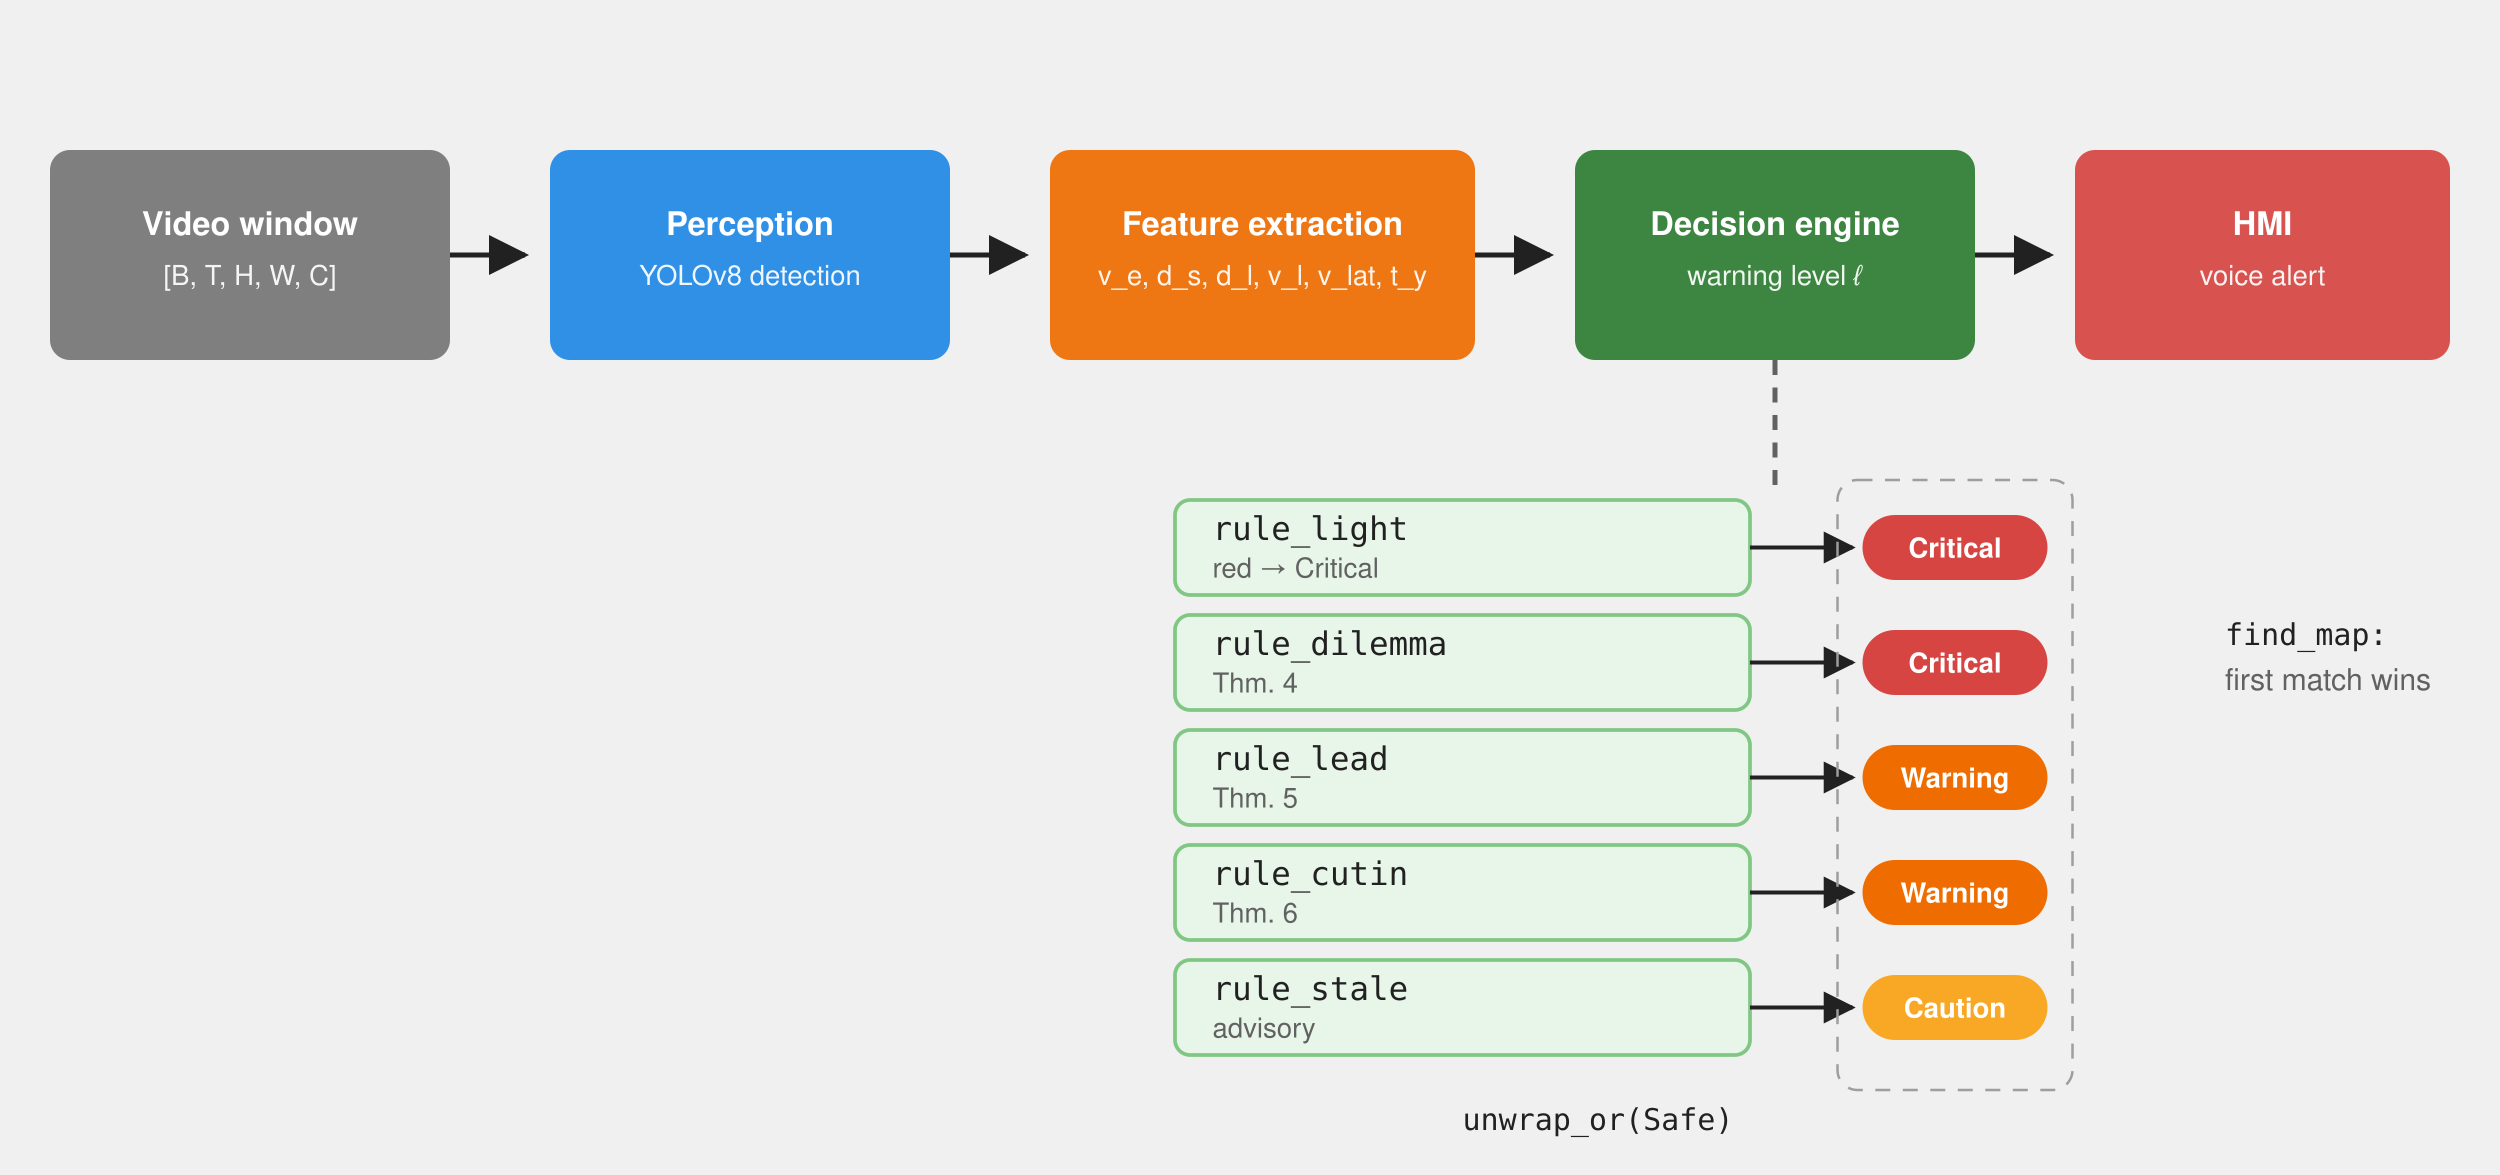
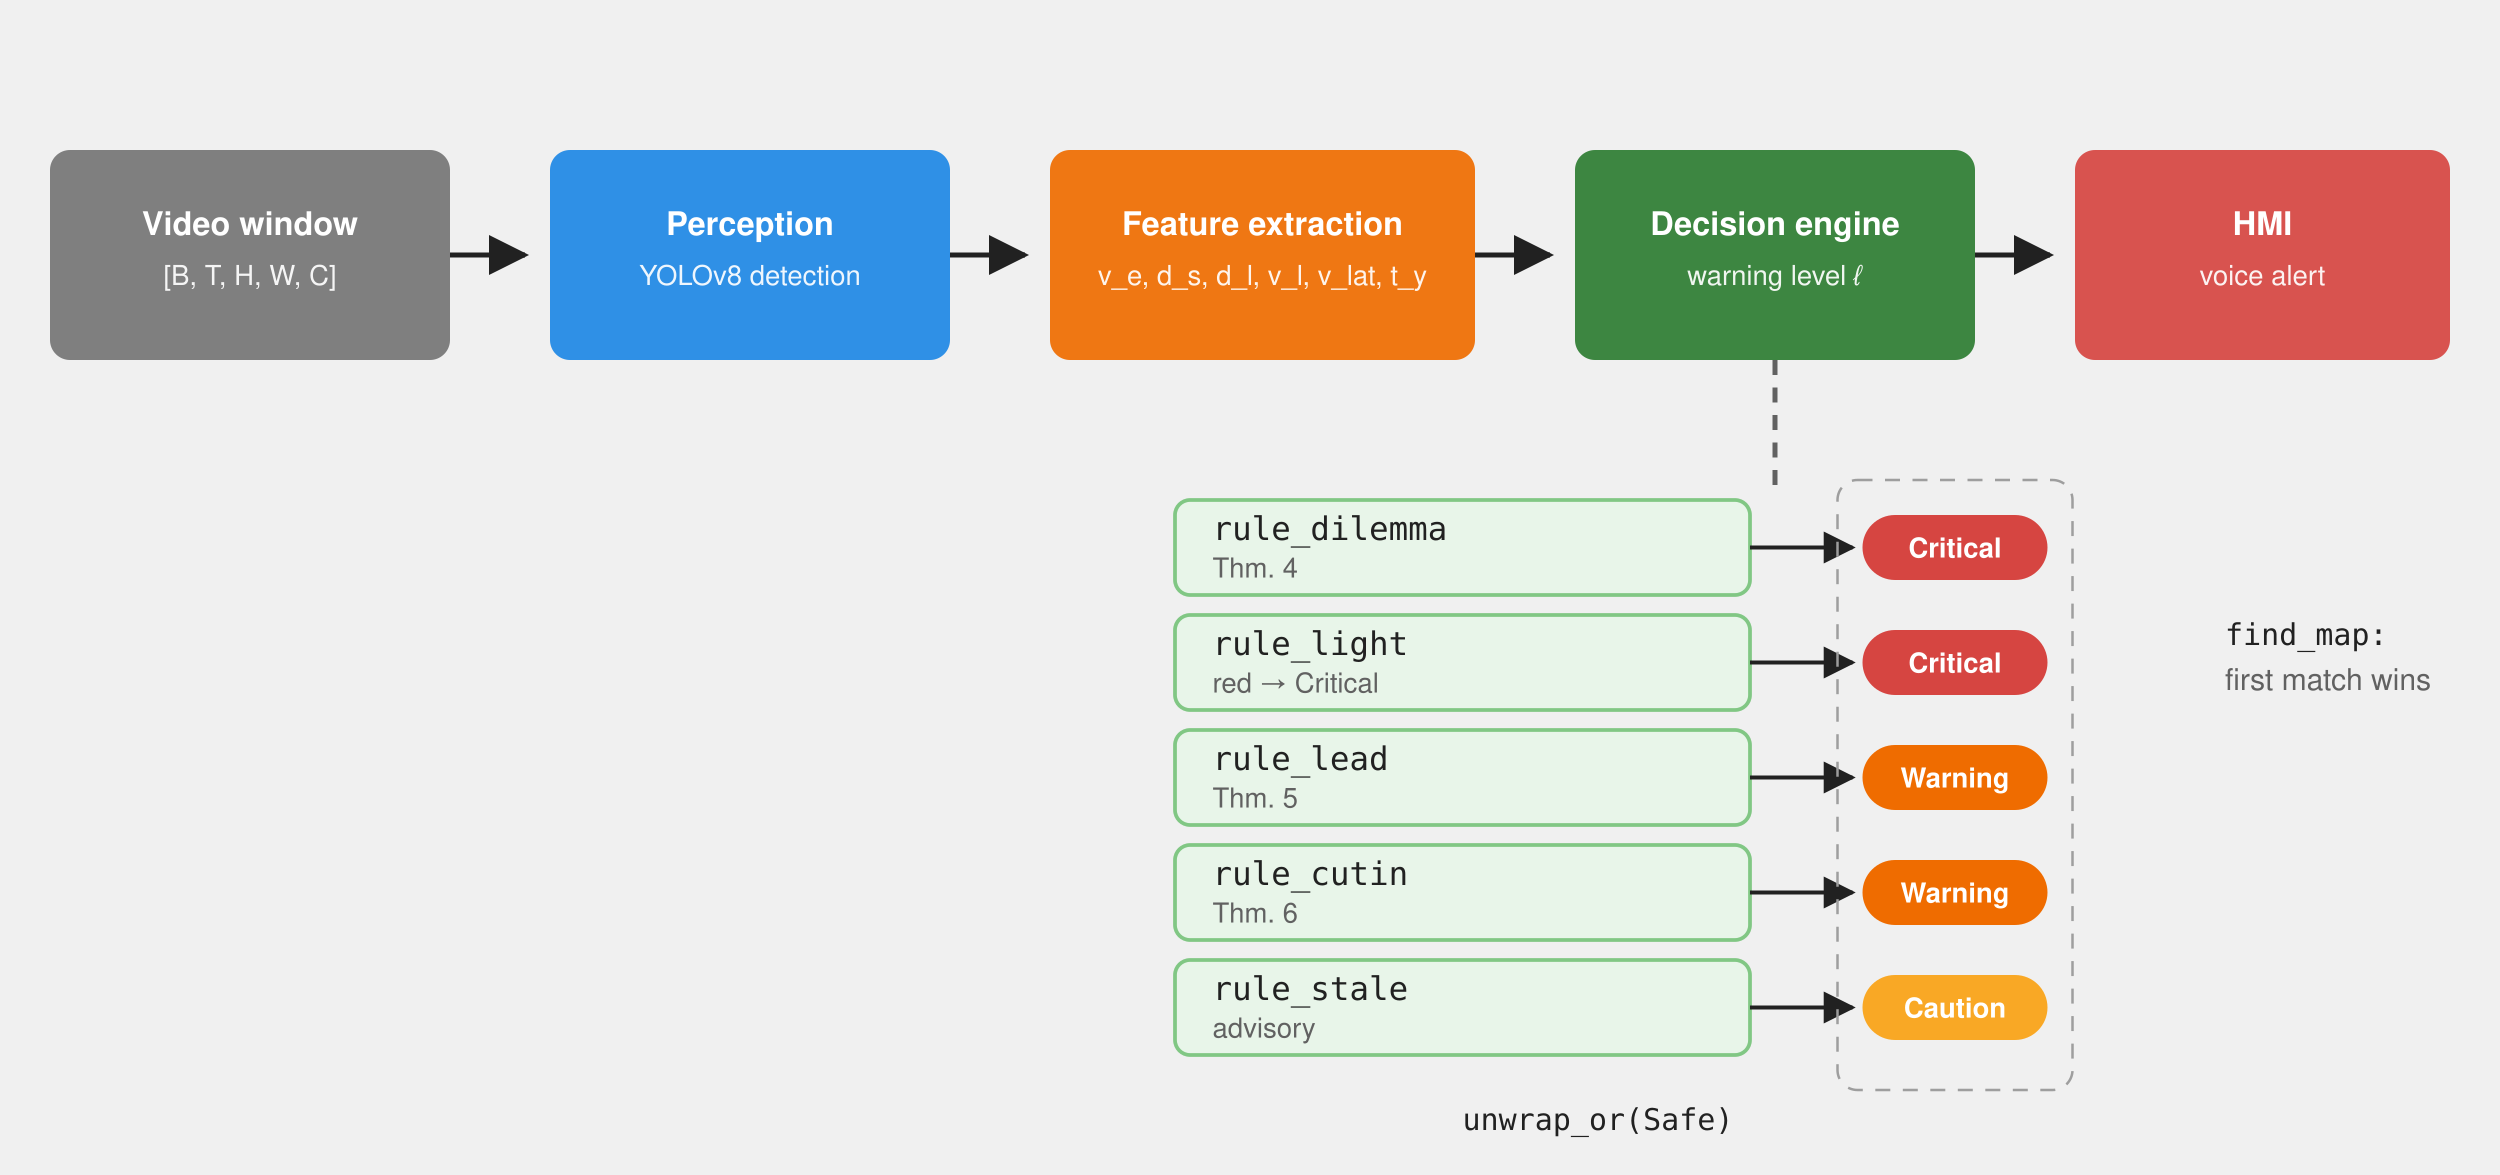
<svg xmlns="http://www.w3.org/2000/svg" width="1000" height="470" viewBox="0 0 1000 470" font-family="Helvetica,Arial,sans-serif">
  <defs>
    <marker id="ah" viewBox="0 0 10 10" refX="9" refY="5" markerWidth="8" markerHeight="8" orient="auto">
      <path d="M0,0 L10,5 L0,10 z" fill="#212121" />
    </marker>
  </defs>
  <rect x="20" y="60" width="160" height="84" rx="8" fill="#757575" opacity="0.92" />
  <text x="100.0" y="94.0" font-size="13" font-weight="bold" fill="white" text-anchor="middle">Video window</text>
  <text x="100.0" y="114.0" font-size="11" fill="white" opacity="0.92" text-anchor="middle">[B, T, H, W, C]</text>
  <rect x="220" y="60" width="160" height="84" rx="8" fill="#1e88e5" opacity="0.92" />
  <text x="300.0" y="94.0" font-size="13" font-weight="bold" fill="white" text-anchor="middle">Perception</text>
  <text x="300.0" y="114.0" font-size="11" fill="white" opacity="0.92" text-anchor="middle">YOLOv8 detection</text>
  <rect x="420" y="60" width="170" height="84" rx="8" fill="#ef6c00" opacity="0.92" />
  <text x="505.0" y="94.0" font-size="13" font-weight="bold" fill="white" text-anchor="middle">Feature extraction</text>
  <text x="505.0" y="114.0" font-size="11" fill="white" opacity="0.92" text-anchor="middle">v_e, d_s, d_l, v_l, v_lat, t_y</text>
  <rect x="630" y="60" width="160" height="84" rx="8" fill="#2e7d32" opacity="0.92" />
  <text x="710.0" y="94.0" font-size="13" font-weight="bold" fill="white" text-anchor="middle">Decision engine</text>
  <text x="710.0" y="114.0" font-size="11" fill="white" opacity="0.92" text-anchor="middle">warning level ℓ</text>
  <rect x="830" y="60" width="150" height="84" rx="8" fill="#d64541" opacity="0.92" />
  <text x="905.0" y="94.0" font-size="13" font-weight="bold" fill="white" text-anchor="middle">HMI</text>
  <text x="905.0" y="114.0" font-size="11" fill="white" opacity="0.92" text-anchor="middle">voice alert</text>
  <line x1="180" y1="102" x2="210" y2="102" stroke="#212121" stroke-width="2" marker-end="url(#ah)" />
  <line x1="380" y1="102" x2="410" y2="102" stroke="#212121" stroke-width="2" marker-end="url(#ah)" />
  <line x1="590" y1="102" x2="620" y2="102" stroke="#212121" stroke-width="2" marker-end="url(#ah)" />
  <line x1="790" y1="102" x2="820" y2="102" stroke="#212121" stroke-width="2" marker-end="url(#ah)" />
  <line x1="710" y1="144" x2="710" y2="196" stroke="#616161" stroke-width="2" stroke-dasharray="6,5" />
  <rect x="470" y="200" width="230" height="38" rx="6" fill="#e8f5e9" stroke="#81c784" stroke-width="1.5" />
-   <text x="485" y="216" font-size="13" font-family="Menlo,Consolas,monospace" fill="#212121">rule_light</text>
-   <text x="485" y="231" font-size="11" fill="#616161">red → Critical</text>
+   <text x="485" y="216" font-size="13" font-family="Menlo,Consolas,monospace" fill="#212121">rule_dilemma</text>
+   <text x="485" y="231" font-size="11" fill="#616161">Thm. 4</text>
  <rect x="470" y="246" width="230" height="38" rx="6" fill="#e8f5e9" stroke="#81c784" stroke-width="1.5" />
-   <text x="485" y="262" font-size="13" font-family="Menlo,Consolas,monospace" fill="#212121">rule_dilemma</text>
-   <text x="485" y="277" font-size="11" fill="#616161">Thm. 4</text>
+   <text x="485" y="262" font-size="13" font-family="Menlo,Consolas,monospace" fill="#212121">rule_light</text>
+   <text x="485" y="277" font-size="11" fill="#616161">red → Critical</text>
  <rect x="470" y="292" width="230" height="38" rx="6" fill="#e8f5e9" stroke="#81c784" stroke-width="1.5" />
  <text x="485" y="308" font-size="13" font-family="Menlo,Consolas,monospace" fill="#212121">rule_lead</text>
  <text x="485" y="323" font-size="11" fill="#616161">Thm. 5</text>
  <rect x="470" y="338" width="230" height="38" rx="6" fill="#e8f5e9" stroke="#81c784" stroke-width="1.5" />
  <text x="485" y="354" font-size="13" font-family="Menlo,Consolas,monospace" fill="#212121">rule_cutin</text>
  <text x="485" y="369" font-size="11" fill="#616161">Thm. 6</text>
  <rect x="470" y="384" width="230" height="38" rx="6" fill="#e8f5e9" stroke="#81c784" stroke-width="1.5" />
  <text x="485" y="400" font-size="13" font-family="Menlo,Consolas,monospace" fill="#212121">rule_stale</text>
  <text x="485" y="415" font-size="11" fill="#616161">advisory</text>
  <rect x="745" y="206" width="74" height="26" rx="13" fill="#d64541" />
  <text x="782" y="223" font-size="11" font-weight="bold" fill="white" text-anchor="middle">Critical</text>
  <line x1="700" y1="219" x2="741" y2="219" stroke="#212121" stroke-width="1.6" marker-end="url(#ah)" />
  <rect x="745" y="252" width="74" height="26" rx="13" fill="#d64541" />
  <text x="782" y="269" font-size="11" font-weight="bold" fill="white" text-anchor="middle">Critical</text>
  <line x1="700" y1="265" x2="741" y2="265" stroke="#212121" stroke-width="1.6" marker-end="url(#ah)" />
  <rect x="745" y="298" width="74" height="26" rx="13" fill="#ef6c00" />
  <text x="782" y="315" font-size="11" font-weight="bold" fill="white" text-anchor="middle">Warning</text>
  <line x1="700" y1="311" x2="741" y2="311" stroke="#212121" stroke-width="1.6" marker-end="url(#ah)" />
  <rect x="745" y="344" width="74" height="26" rx="13" fill="#ef6c00" />
  <text x="782" y="361" font-size="11" font-weight="bold" fill="white" text-anchor="middle">Warning</text>
  <line x1="700" y1="357" x2="741" y2="357" stroke="#212121" stroke-width="1.6" marker-end="url(#ah)" />
  <rect x="745" y="390" width="74" height="26" rx="13" fill="#f9a825" />
  <text x="782" y="407" font-size="11" font-weight="bold" fill="white" text-anchor="middle">Caution</text>
  <line x1="700" y1="403" x2="741" y2="403" stroke="#212121" stroke-width="1.6" marker-end="url(#ah)" />
  <rect x="735" y="192" width="94" height="244" rx="8" fill="none" stroke="#9e9e9e" stroke-dasharray="6,5" />
  <text x="890" y="258" font-size="12" font-family="Menlo,Consolas,monospace" fill="#212121">find_map:</text>
  <text x="890" y="276" font-size="12" fill="#616161">first match wins</text>
  <text x="585" y="452" font-size="12" font-family="Menlo,Consolas,monospace" fill="#212121">unwrap_or(Safe)</text>
</svg>
